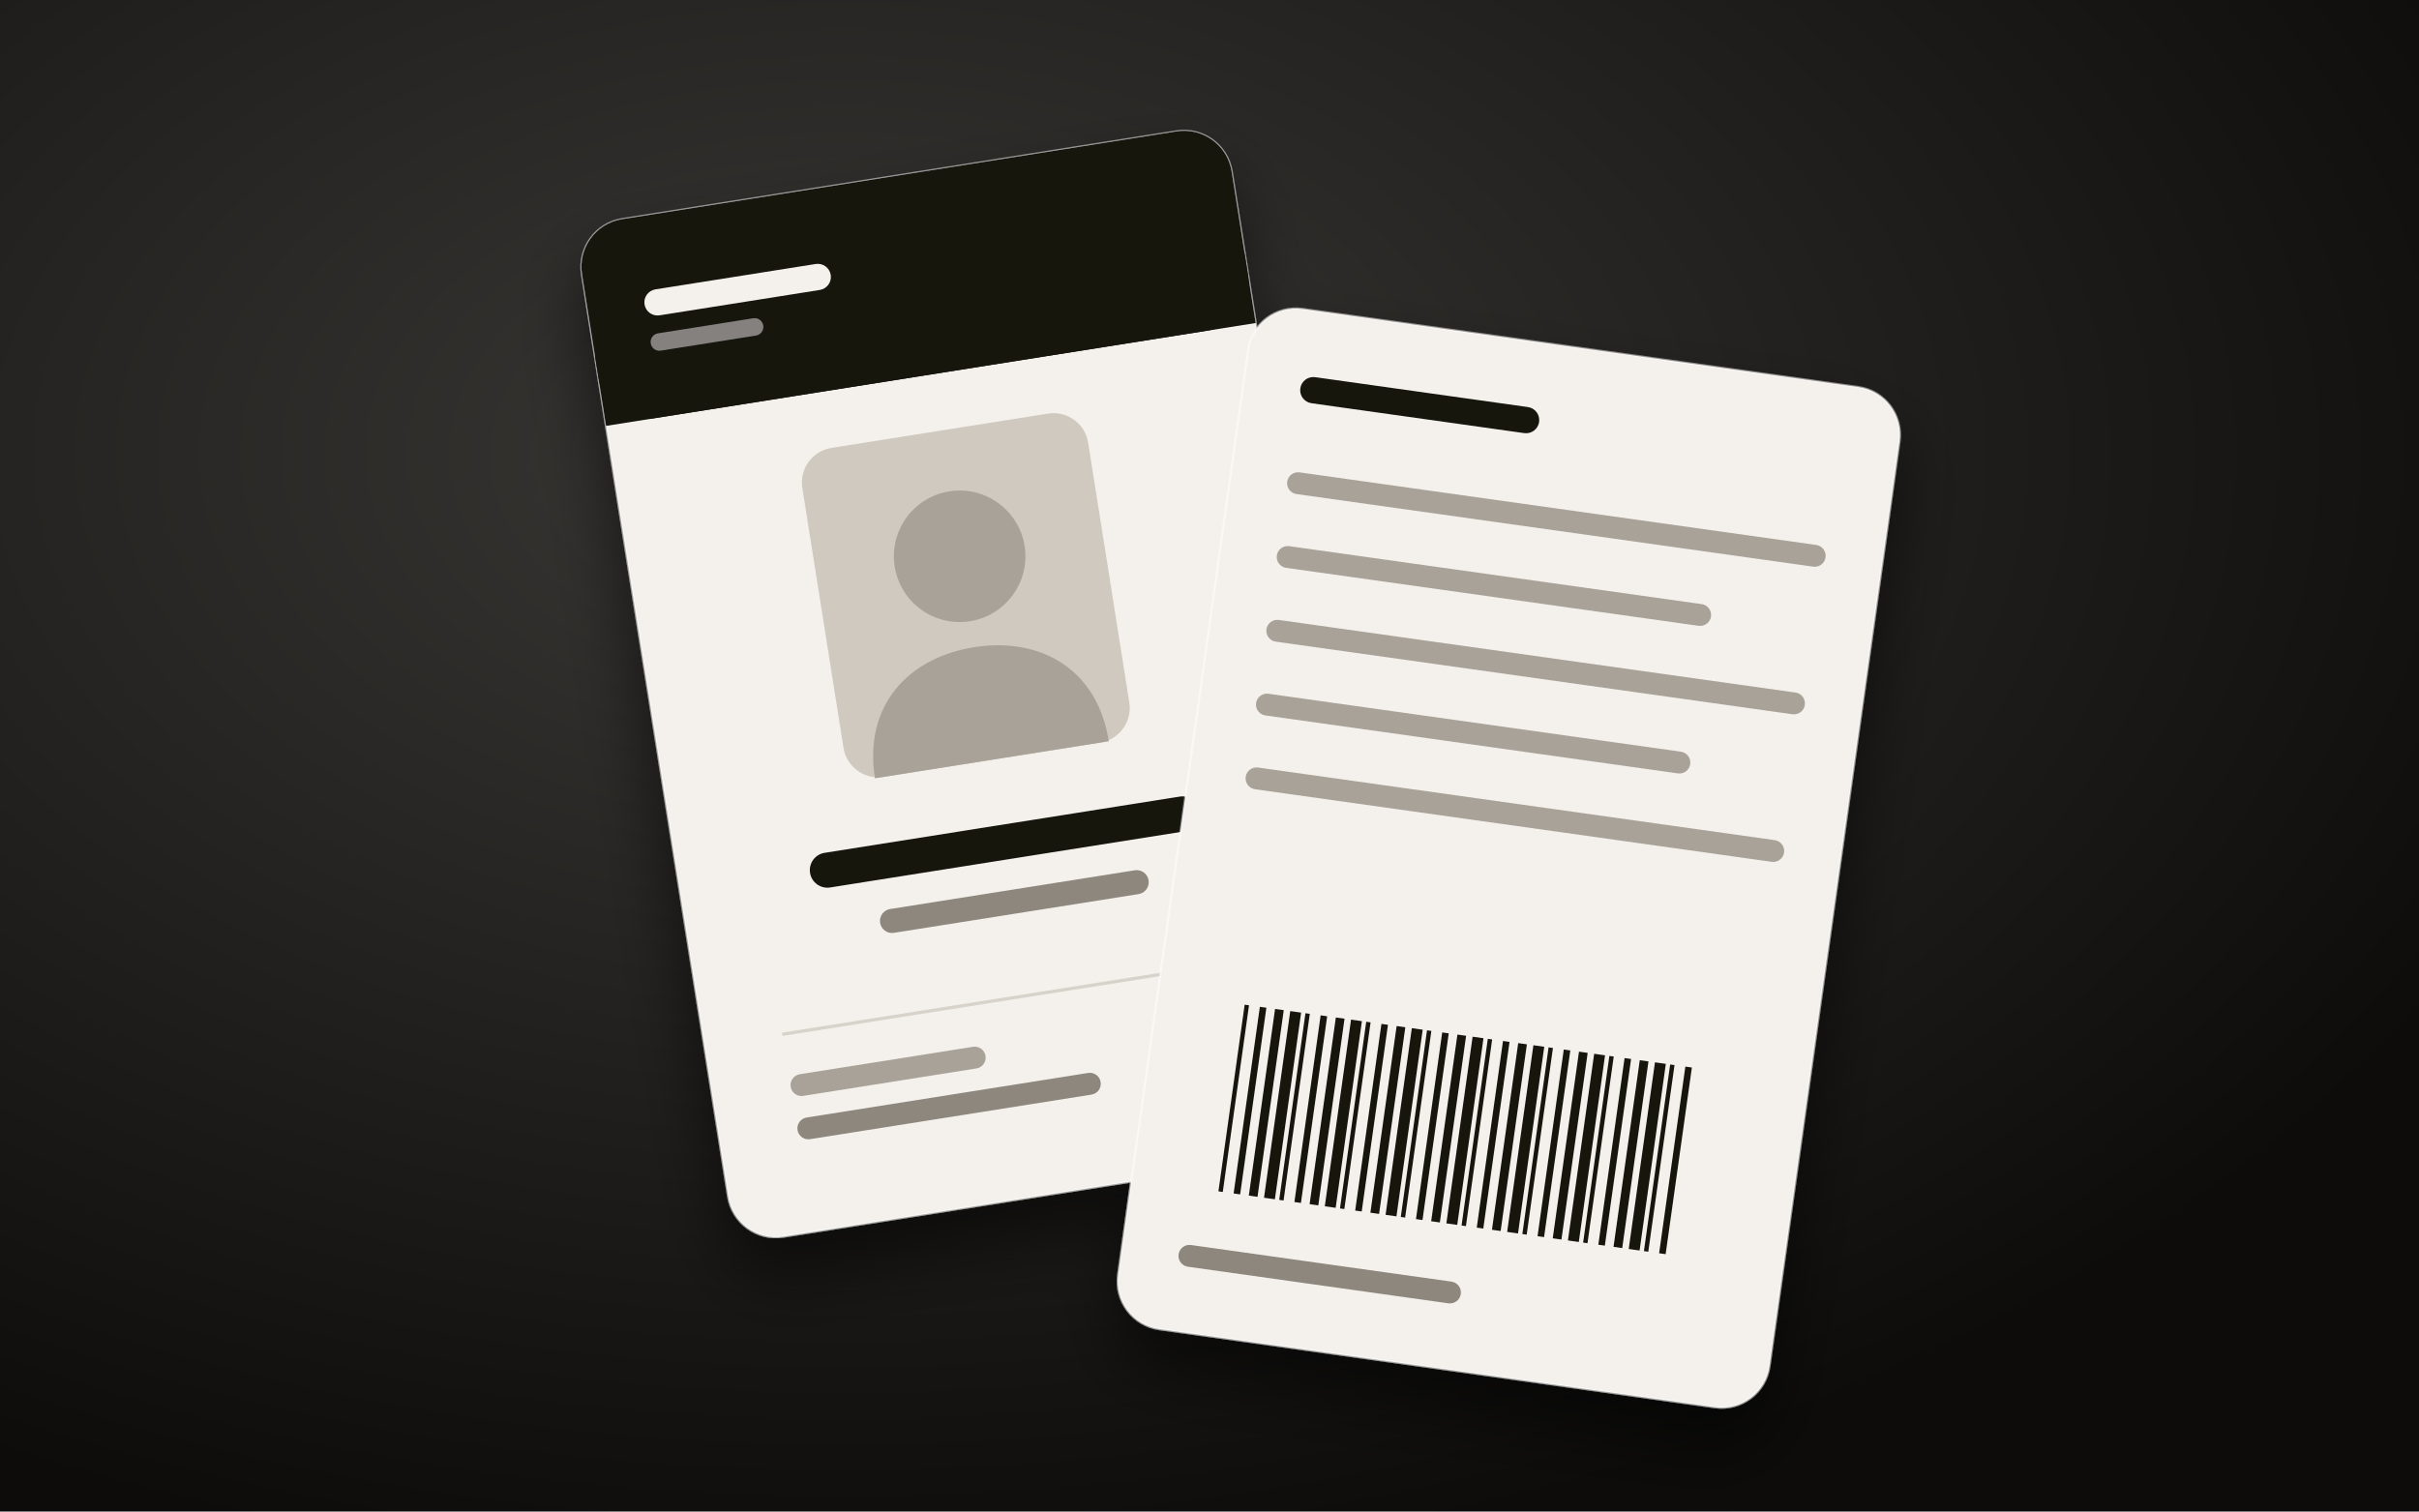
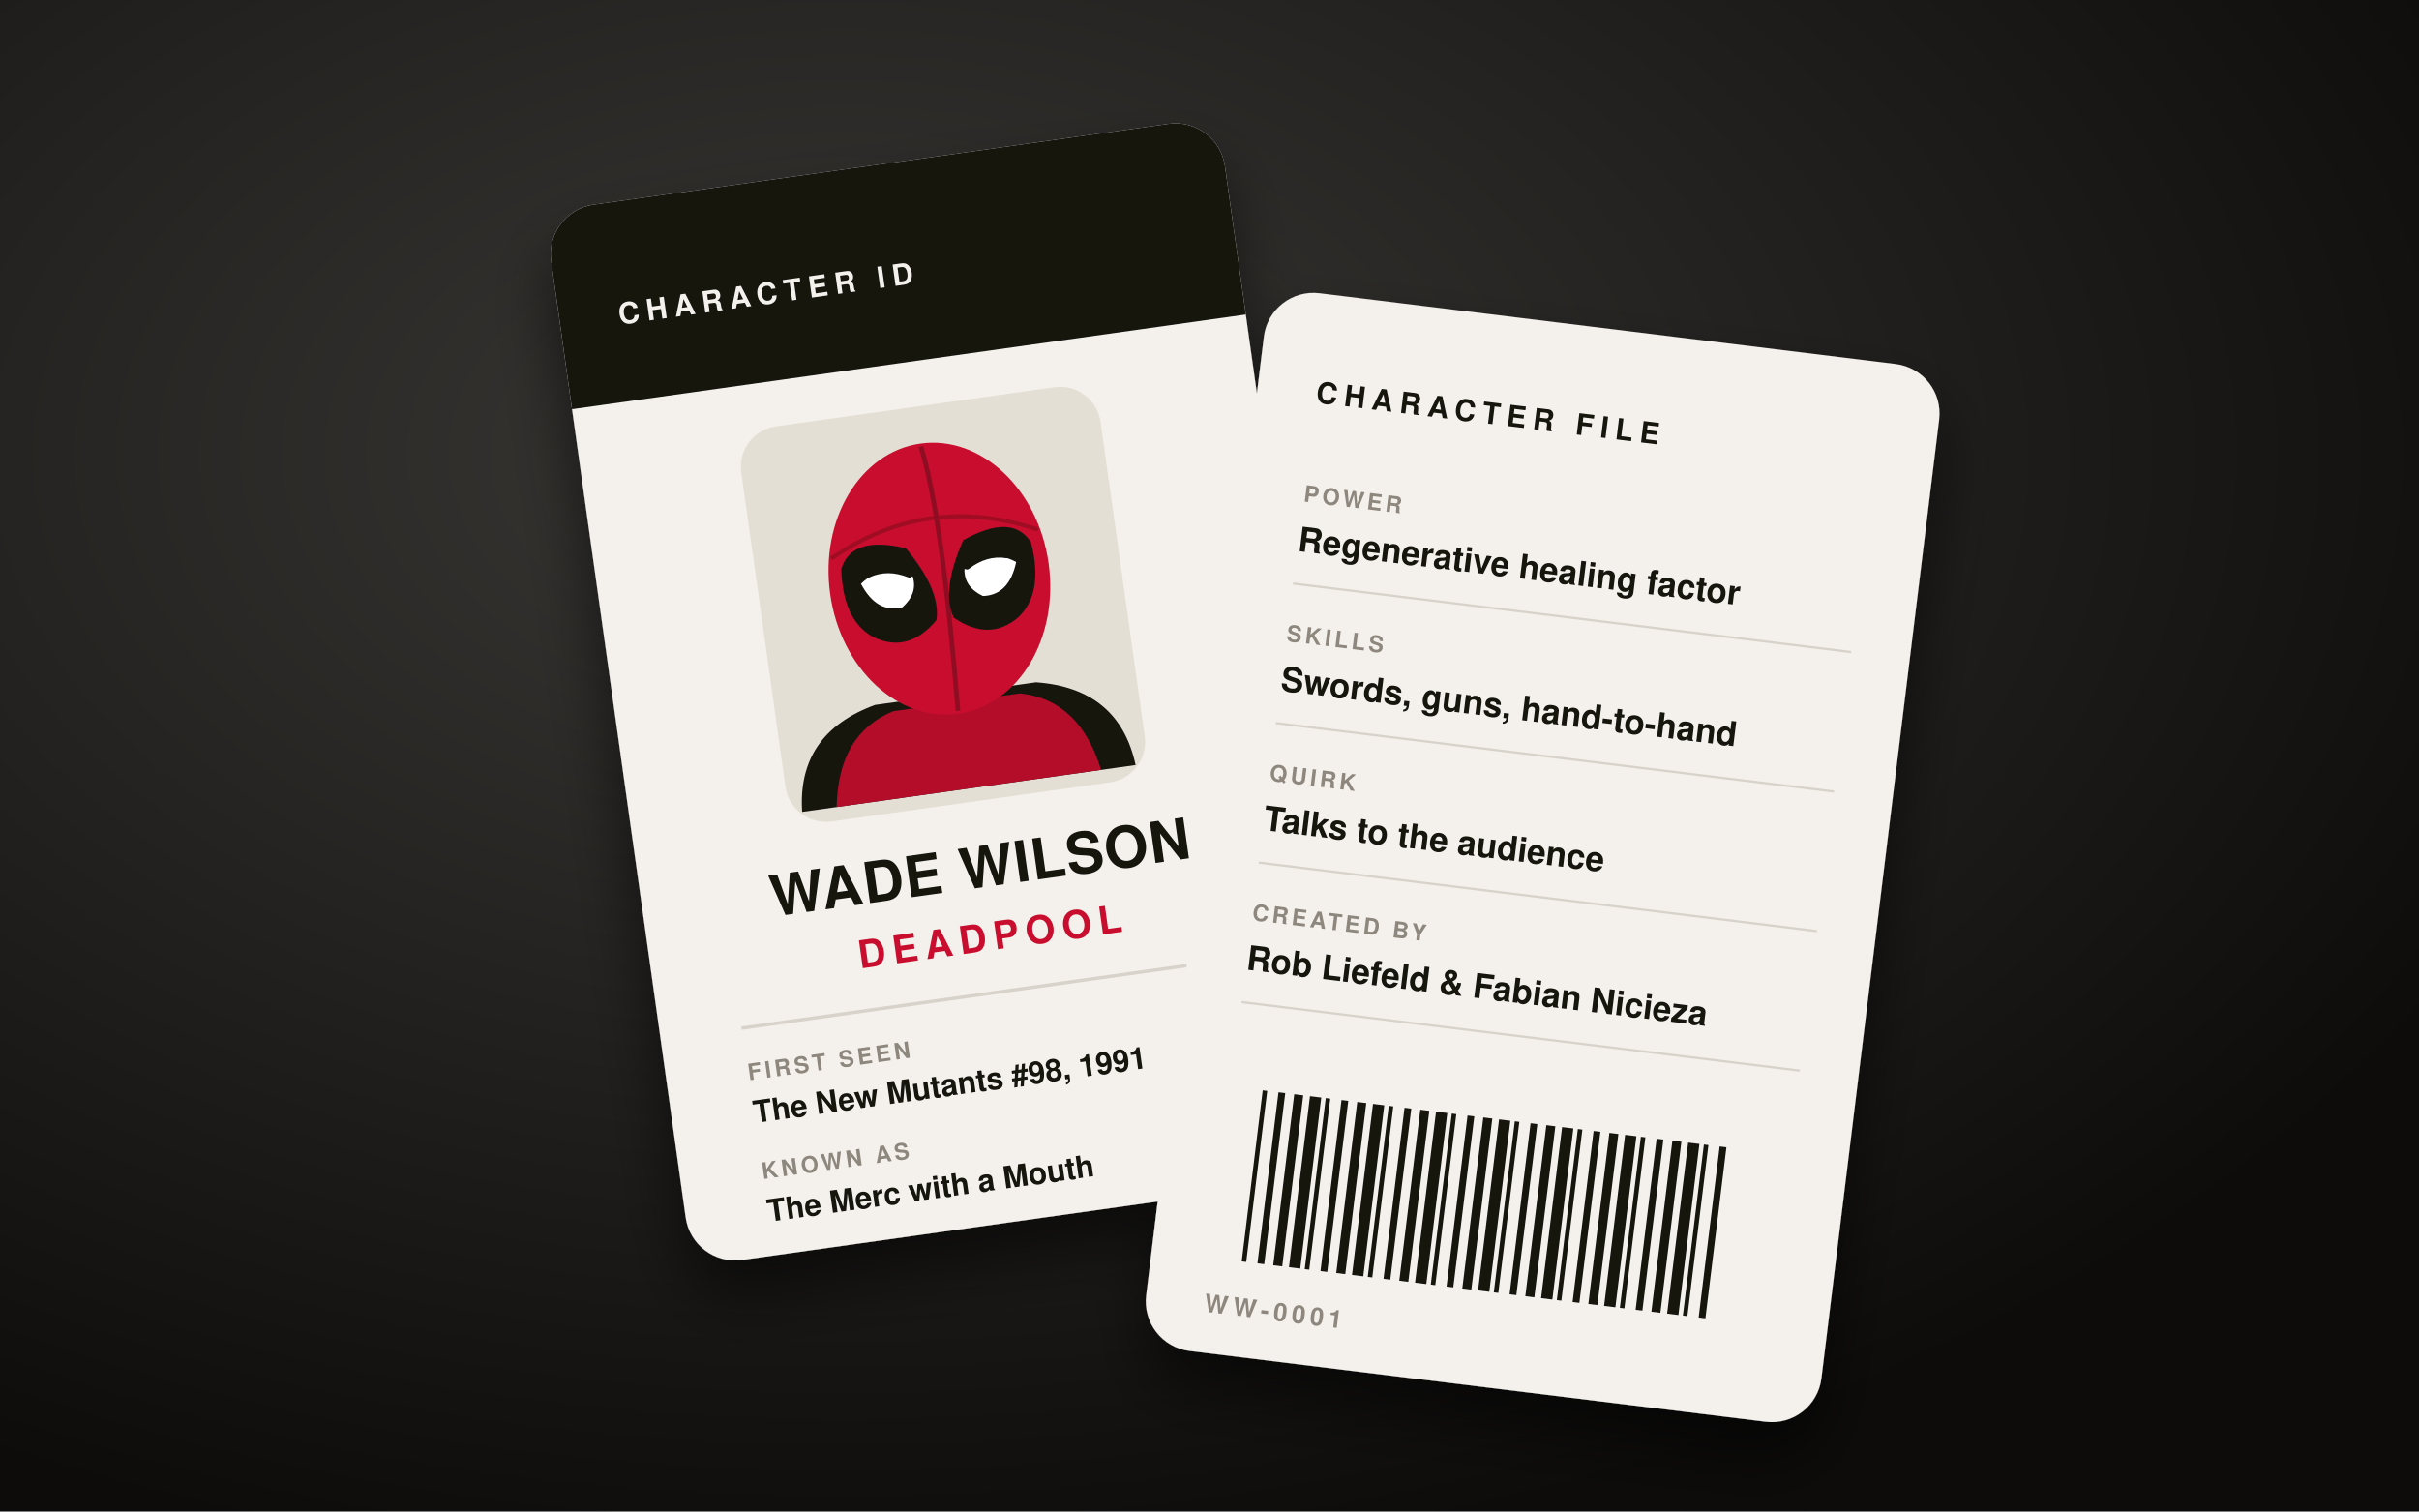
<svg xmlns="http://www.w3.org/2000/svg" viewBox="0 0 1600 1000" width="1600" height="1000">
  <defs>
    <radialGradient id="g" cx="0.35" cy="0.3" r=".75">
      <stop offset="0" stop-color="#3a3835" />
      <stop offset="1" stop-color="#0d0c0b" />
    </radialGradient>
    <filter id="s" x="-30%" y="-30%" width="160%" height="170%">
-       <feDropShadow dx="0" dy="26" stdDeviation="22" flood-color="#000" flood-opacity=".55" />
+       <feDropShadow dx="0" dy="24" stdDeviation="20" flood-color="#000" flood-opacity=".55" />
    </filter>
  </defs>
  <rect width="1600" height="1000" fill="url(#g)" />
  <g filter="url(#s)">
-     <g transform="translate(380 150) rotate(-9) scale(1.45)">
+     <g transform="translate(360 140) rotate(-8) scale(1.5)">
      <rect width="300" height="470" rx="22" fill="#f4f1ec" />
-       <rect width="300" height="470" rx="22" fill="none" stroke="#fff" stroke-opacity=".5" />
-       <rect x="0" y="0" width="300" height="92" rx="22" fill="#141310" />
-       <rect x="0" y="60" width="300" height="32" fill="#141310" />
-       <rect x="26" y="34" width="86" height="12" rx="6" fill="#f4f1ec" />
-       <rect x="26" y="54" width="52" height="8" rx="4" fill="#f4f1ec" fill-opacity=".5" />
-       <rect x="84" y="118" width="132" height="152" rx="16" fill="#cfc9c0" />
-       <circle cx="150" cy="176" r="30" fill="#a9a299" />
-       <path d="M96 270c0-34 24-52 54-52s54 18 54 52z" fill="#a9a299" />
-       <rect x="60" y="300" width="180" height="16" rx="8" fill="#141310" />
-       <rect x="88" y="330" width="124" height="11" rx="5.5" fill="#8d877e" />
-       <rect x="36" y="378" width="228" height="1.5" fill="#d8d3ca" />
-       <rect x="36" y="398" width="90" height="10" rx="5" fill="#a9a299" />
-       <rect x="36" y="418" width="140" height="10" rx="5" fill="#8d877e" />
+       <path d="M0 22a22 22 0 0 1 22-22h256a22 22 0 0 1 22 22v66H0z" fill="#141310" />
+       <text x="26" y="54" font-family="Helvetica Neue, Helvetica, Arial, sans-serif" font-size="13" font-weight="700" letter-spacing="3" fill="#f4f1ec" text-anchor="start">CHARACTER ID</text>
+       <rect x="70" y="108" width="160" height="176" rx="18" fill="#e4dfd5" />
+       <g transform="translate(86 118) scale(1.28)">
+         <path d="M-8 125 Q-6 98 22 92 L78 92 Q106 98 108 125 Z" fill="#141310" />
+         <path d="M4 125 Q8 100 28 95 L72 95 Q92 100 96 125 Z" fill="#b30f2b" />
+         <ellipse cx="50" cy="52" rx="38" ry="47" fill="#c8102e" />
+         <path d="M50 6 Q54 30 50 98" stroke="#8e0a20" stroke-width="1.6" fill="none" />
+         <path d="M14 40 Q50 22 86 40" stroke="#8e0a20" stroke-width="1.4" fill="none" opacity=".7" />
+         <path d="M17 44 Q22 33 40 40 Q50 56 47 66 Q36 76 25 69 Q15 62 17 44Z" fill="#141310" />
+         <path d="M83 44 Q78 33 60 40 Q50 56 53 66 Q64 76 75 69 Q85 62 83 44Z" fill="#141310" />
+         <path d="M23 50 Q31 44 41 50 Q42 56 36 60 Q27 61 23 50Z" fill="#fff" />
+         <path d="M77 50 Q69 44 59 50 Q58 56 64 60 Q73 61 77 50Z" fill="#fff" />
+         <path d="M26 47 Q33 45 40 49" stroke="#141310" stroke-width="2.4" fill="none" stroke-linecap="round" />
+         <path d="M74 47 Q67 45 60 49" stroke="#141310" stroke-width="2.4" fill="none" stroke-linecap="round" />
+       </g>
+       <text x="150" y="322" font-family="Helvetica Neue, Helvetica, Arial, sans-serif" font-size="25" font-weight="800" letter-spacing="0.5" fill="#141310" text-anchor="middle">WADE WILSON</text>
+       <text x="150" y="350" font-family="Helvetica Neue, Helvetica, Arial, sans-serif" font-size="17" font-weight="800" letter-spacing="3" fill="#c8102e" text-anchor="middle">DEADPOOL</text>
+       <rect x="36" y="368" width="228" height="1.5" fill="#d8d3ca" />
+       <text x="36" y="392" font-family="Helvetica Neue, Helvetica, Arial, sans-serif" font-size="10" font-weight="700" letter-spacing="1.5" fill="#8d877e" text-anchor="start">FIRST SEEN</text>
+       <text x="36" y="411" font-family="Helvetica Neue, Helvetica, Arial, sans-serif" font-size="13.5" font-weight="600" letter-spacing="0" fill="#141310" text-anchor="start">The New Mutants #98, 1991</text>
+       <text x="36" y="436" font-family="Helvetica Neue, Helvetica, Arial, sans-serif" font-size="10" font-weight="700" letter-spacing="1.5" fill="#8d877e" text-anchor="start">KNOWN AS</text>
+       <text x="36" y="455" font-family="Helvetica Neue, Helvetica, Arial, sans-serif" font-size="13.5" font-weight="600" letter-spacing="0" fill="#141310" text-anchor="start">The Merc with a Mouth</text>
    </g>
-     <g transform="translate(830 200) rotate(8) scale(1.45)">
+     <g transform="translate(840 190) rotate(7) scale(1.5)">
      <rect width="300" height="470" rx="22" fill="#f4f1ec" />
-       <rect width="300" height="470" rx="22" fill="none" stroke="#fff" stroke-opacity=".5" />
-       <rect x="26" y="30" width="110" height="12" rx="6" fill="#141310" />
-       <rect x="26" y="74" width="248" height="10" rx="5" fill="#a9a299" />
-       <rect x="26" y="108" width="200" height="10" rx="5" fill="#a9a299" />
-       <rect x="26" y="142" width="248" height="10" rx="5" fill="#a9a299" />
-       <rect x="26" y="176" width="200" height="10" rx="5" fill="#a9a299" />
-       <rect x="26" y="210" width="248" height="10" rx="5" fill="#a9a299" />
+       <text x="26" y="48" font-family="Helvetica Neue, Helvetica, Arial, sans-serif" font-size="13" font-weight="800" letter-spacing="3" fill="#141310" text-anchor="start">CHARACTER FILE</text>
+       <text x="26" y="92" font-family="Helvetica Neue, Helvetica, Arial, sans-serif" font-size="10" font-weight="700" letter-spacing="1.5" fill="#8d877e" text-anchor="start">POWER</text>
+       <text x="26" y="114" font-family="Helvetica Neue, Helvetica, Arial, sans-serif" font-size="15" font-weight="600" letter-spacing="0" fill="#141310" text-anchor="start">Regenerative healing factor</text>
+       <rect x="26" y="128" width="248" height="1" fill="#d8d3ca" />
+       <text x="26" y="154" font-family="Helvetica Neue, Helvetica, Arial, sans-serif" font-size="10" font-weight="700" letter-spacing="1.5" fill="#8d877e" text-anchor="start">SKILLS</text>
+       <text x="26" y="176" font-family="Helvetica Neue, Helvetica, Arial, sans-serif" font-size="15" font-weight="600" letter-spacing="0" fill="#141310" text-anchor="start">Swords, guns, hand-to-hand</text>
+       <rect x="26" y="190" width="248" height="1" fill="#d8d3ca" />
+       <text x="26" y="216" font-family="Helvetica Neue, Helvetica, Arial, sans-serif" font-size="10" font-weight="700" letter-spacing="1.5" fill="#8d877e" text-anchor="start">QUIRK</text>
+       <text x="26" y="238" font-family="Helvetica Neue, Helvetica, Arial, sans-serif" font-size="15" font-weight="600" letter-spacing="0" fill="#141310" text-anchor="start">Talks to the audience</text>
+       <rect x="26" y="252" width="248" height="1" fill="#d8d3ca" />
+       <text x="26" y="278" font-family="Helvetica Neue, Helvetica, Arial, sans-serif" font-size="10" font-weight="700" letter-spacing="1.5" fill="#8d877e" text-anchor="start">CREATED BY</text>
+       <text x="26" y="300" font-family="Helvetica Neue, Helvetica, Arial, sans-serif" font-size="15" font-weight="600" letter-spacing="0" fill="#141310" text-anchor="start">Rob Liefeld &amp; Fabian Nicieza</text>
+       <rect x="26" y="314" width="248" height="1" fill="#d8d3ca" />
      <g fill="#141310">
-         <rect x="40" y="318" width="2" height="86" />
-         <rect x="47" y="318" width="3" height="86" />
-         <rect x="54" y="318" width="4" height="86" />
-         <rect x="61" y="318" width="5" height="86" />
-         <rect x="68" y="318" width="2" height="86" />
-         <rect x="75" y="318" width="3" height="86" />
-         <rect x="82" y="318" width="4" height="86" />
-         <rect x="89" y="318" width="5" height="86" />
-         <rect x="96" y="318" width="2" height="86" />
-         <rect x="103" y="318" width="3" height="86" />
-         <rect x="110" y="318" width="4" height="86" />
-         <rect x="117" y="318" width="5" height="86" />
-         <rect x="124" y="318" width="2" height="86" />
-         <rect x="131" y="318" width="3" height="86" />
-         <rect x="138" y="318" width="4" height="86" />
-         <rect x="145" y="318" width="5" height="86" />
-         <rect x="152" y="318" width="2" height="86" />
-         <rect x="159" y="318" width="3" height="86" />
-         <rect x="166" y="318" width="4" height="86" />
-         <rect x="173" y="318" width="5" height="86" />
-         <rect x="180" y="318" width="2" height="86" />
-         <rect x="187" y="318" width="3" height="86" />
-         <rect x="194" y="318" width="4" height="86" />
-         <rect x="201" y="318" width="5" height="86" />
-         <rect x="208" y="318" width="2" height="86" />
-         <rect x="215" y="318" width="3" height="86" />
-         <rect x="222" y="318" width="4" height="86" />
-         <rect x="229" y="318" width="5" height="86" />
-         <rect x="236" y="318" width="2" height="86" />
-         <rect x="243" y="318" width="3" height="86" />
+         <rect x="40" y="352" width="2" height="76" />
+         <rect x="47" y="352" width="3" height="76" />
+         <rect x="54" y="352" width="4" height="76" />
+         <rect x="61" y="352" width="5" height="76" />
+         <rect x="68" y="352" width="2" height="76" />
+         <rect x="75" y="352" width="3" height="76" />
+         <rect x="82" y="352" width="4" height="76" />
+         <rect x="89" y="352" width="5" height="76" />
+         <rect x="96" y="352" width="2" height="76" />
+         <rect x="103" y="352" width="3" height="76" />
+         <rect x="110" y="352" width="4" height="76" />
+         <rect x="117" y="352" width="5" height="76" />
+         <rect x="124" y="352" width="2" height="76" />
+         <rect x="131" y="352" width="3" height="76" />
+         <rect x="138" y="352" width="4" height="76" />
+         <rect x="145" y="352" width="5" height="76" />
+         <rect x="152" y="352" width="2" height="76" />
+         <rect x="159" y="352" width="3" height="76" />
+         <rect x="166" y="352" width="4" height="76" />
+         <rect x="173" y="352" width="5" height="76" />
+         <rect x="180" y="352" width="2" height="76" />
+         <rect x="187" y="352" width="3" height="76" />
+         <rect x="194" y="352" width="4" height="76" />
+         <rect x="201" y="352" width="5" height="76" />
+         <rect x="208" y="352" width="2" height="76" />
+         <rect x="215" y="352" width="3" height="76" />
+         <rect x="222" y="352" width="4" height="76" />
+         <rect x="229" y="352" width="5" height="76" />
+         <rect x="236" y="352" width="2" height="76" />
+         <rect x="243" y="352" width="3" height="76" />
      </g>
-       <rect x="26" y="430" width="130" height="10" rx="5" fill="#8d877e" />
+       <text x="26" y="452" font-family="Helvetica Neue, Helvetica, Arial, sans-serif" font-size="11" font-weight="700" letter-spacing="2" fill="#8d877e" text-anchor="start">WW-0001</text>
    </g>
  </g>
</svg>
